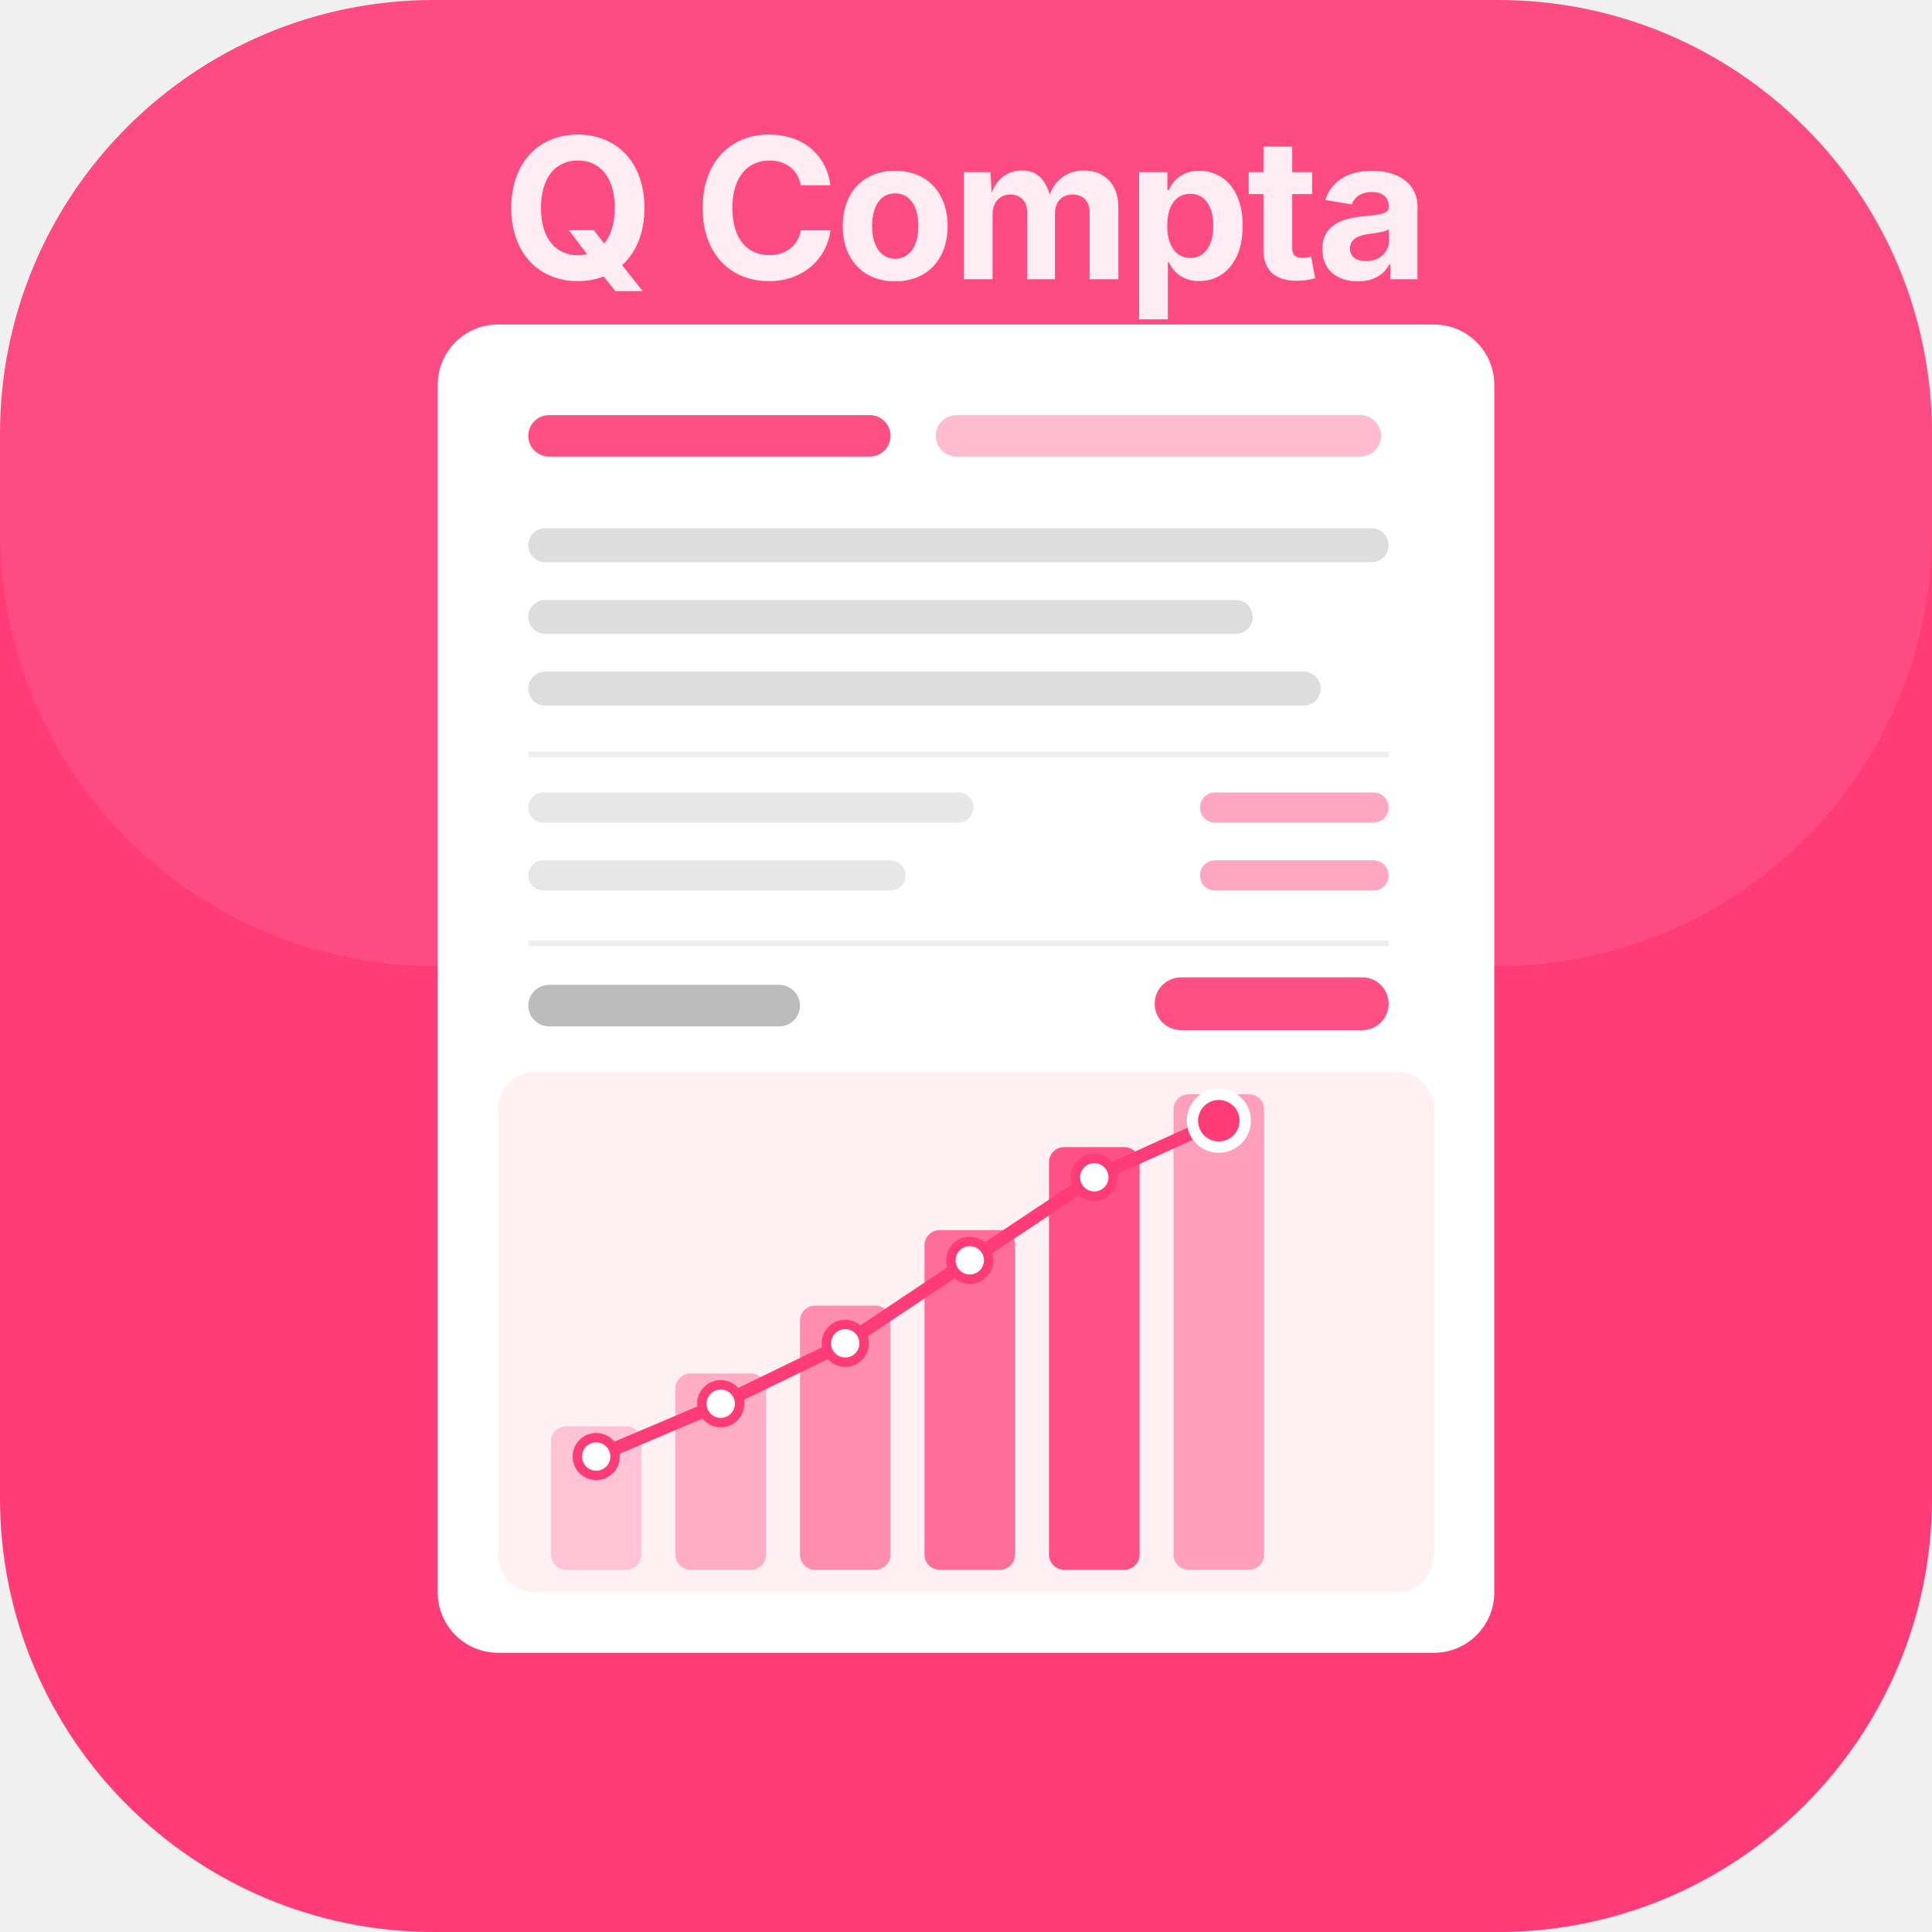
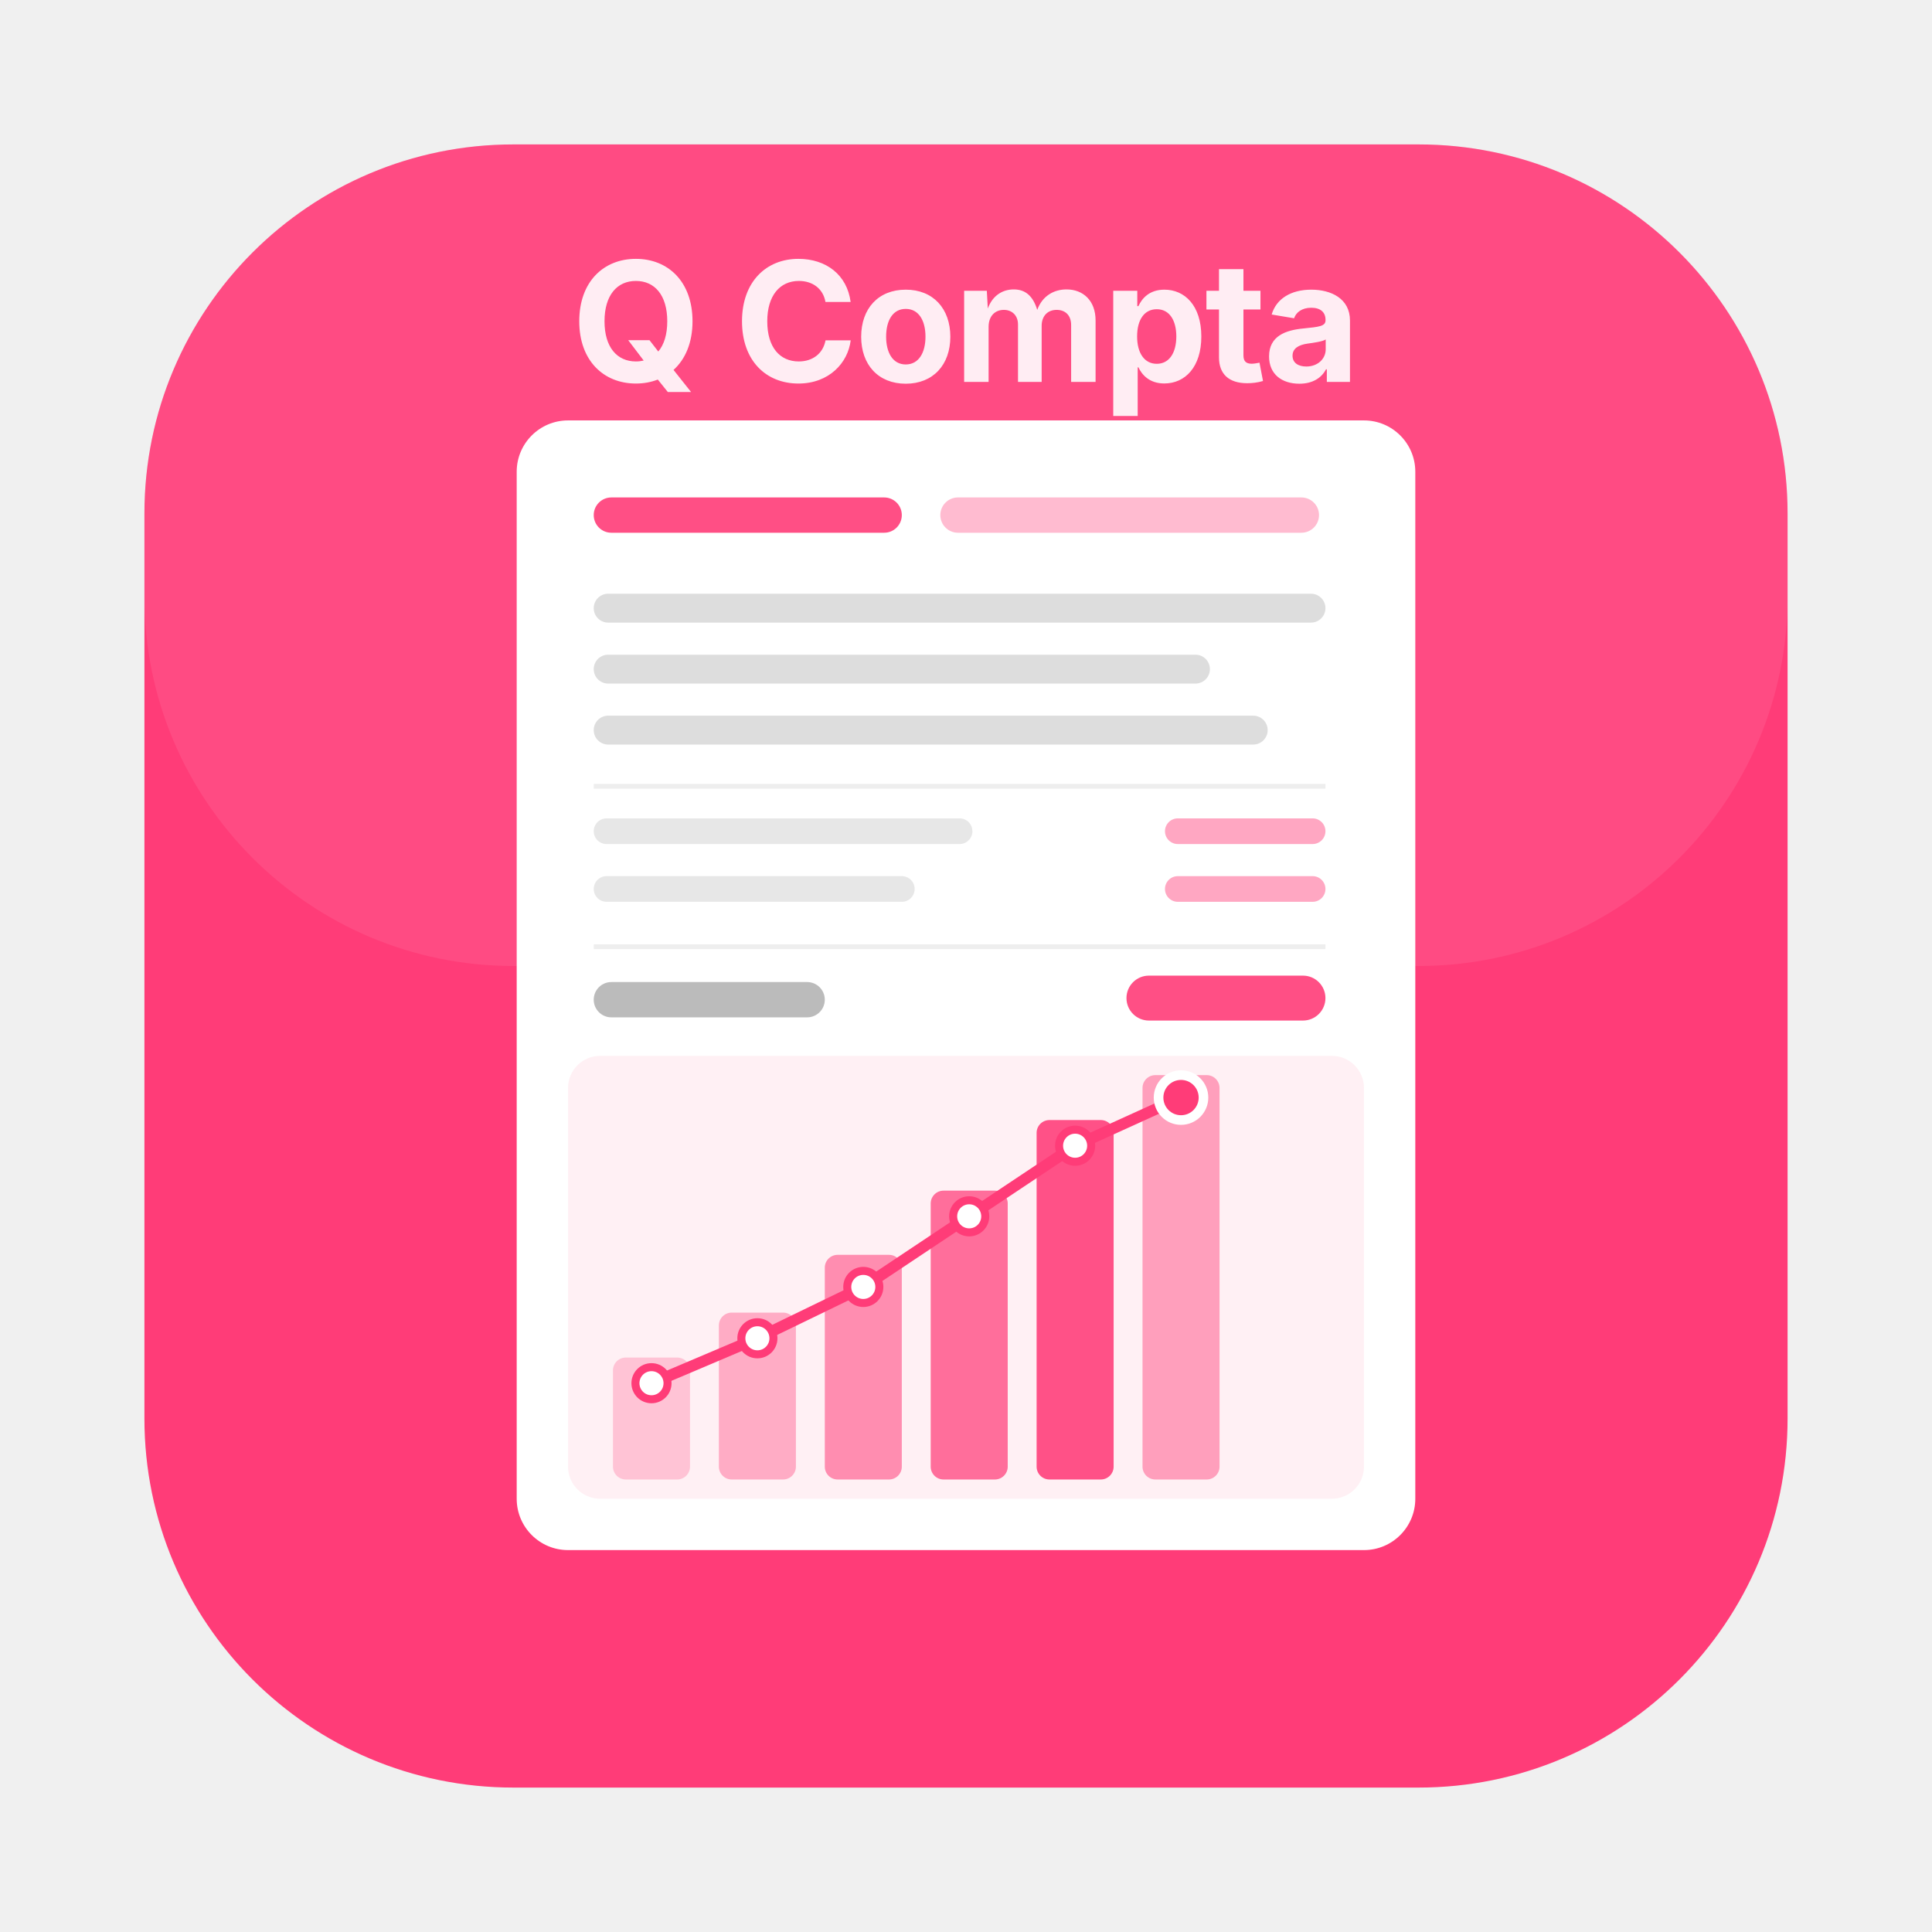
- <svg xmlns="http://www.w3.org/2000/svg" width="1024" height="1024" viewBox="0 0 1024 1024">
+ <svg xmlns="http://www.w3.org/2000/svg" width="1024" height="1024" viewBox="-90 -90 1204 1204">
  <rect x="0" y="0" width="1024" height="1024" rx="230" ry="230" fill="#FF3C78" />
  <rect x="0" y="0" width="1024" height="512" rx="230" ry="230" fill="rgba(255,255,255,0.08)" />
  <text x="512" y="148" font-family="-apple-system,'Helvetica Neue',sans-serif" font-size="104" font-weight="700" fill="rgba(255,255,255,0.90)" text-anchor="middle" letter-spacing="-2">Q Compta</text>
  <rect x="232" y="172" width="560" height="704" rx="32" ry="32" fill="white" />
  <rect x="280" y="220" width="192" height="22" rx="11" fill="#FF3C78" opacity="0.9" />
  <rect x="496" y="220" width="236" height="22" rx="11" fill="#FF3C78" opacity="0.35" />
  <rect x="280" y="280" width="456" height="18" rx="9" fill="#ddd" />
  <rect x="280" y="318" width="384" height="18" rx="9" fill="#ddd" />
  <rect x="280" y="356" width="420" height="18" rx="9" fill="#ddd" />
  <line x1="280" y1="400" x2="736" y2="400" stroke="#eee" stroke-width="3" />
  <rect x="280" y="420" width="236" height="16" rx="8" fill="#ddd" opacity="0.7" />
  <rect x="636" y="420" width="100" height="16" rx="8" fill="#FF3C78" opacity="0.45" />
  <rect x="280" y="456" width="200" height="16" rx="8" fill="#ddd" opacity="0.7" />
  <rect x="636" y="456" width="100" height="16" rx="8" fill="#FF3C78" opacity="0.45" />
  <line x1="280" y1="500" x2="736" y2="500" stroke="#eee" stroke-width="3" />
  <rect x="280" y="522" width="144" height="22" rx="11" fill="#555" opacity="0.4" />
  <rect x="612" y="518" width="124" height="28" rx="14" fill="#FF3C78" opacity="0.9" />
  <rect x="264" y="568" width="496" height="276" rx="20" fill="#fff0f4" />
  <rect x="292" y="756" width="48" height="76" rx="8" fill="#FF3C78" opacity="0.25" />
  <rect x="358" y="728" width="48" height="104" rx="8" fill="#FF3C78" opacity="0.38" />
  <rect x="424" y="692" width="48" height="140" rx="8" fill="#FF3C78" opacity="0.55" />
  <rect x="490" y="652" width="48" height="180" rx="8" fill="#FF3C78" opacity="0.72" />
  <rect x="556" y="608" width="48" height="224" rx="8" fill="#FF3C78" opacity="0.88" />
  <rect x="622" y="580" width="48" height="252" rx="8" fill="#FF3C78" opacity="0.45" />
  <polyline points="316,772 382,744 448,712 514,668 580,624 646,594" fill="none" stroke="#FF3C78" stroke-width="7" stroke-linecap="round" stroke-linejoin="round" />
  <circle cx="316" cy="772" r="10" fill="white" stroke="#FF3C78" stroke-width="5" />
  <circle cx="382" cy="744" r="10" fill="white" stroke="#FF3C78" stroke-width="5" />
  <circle cx="448" cy="712" r="10" fill="white" stroke="#FF3C78" stroke-width="5" />
  <circle cx="514" cy="668" r="10" fill="white" stroke="#FF3C78" stroke-width="5" />
  <circle cx="580" cy="624" r="10" fill="white" stroke="#FF3C78" stroke-width="5" />
  <circle cx="646" cy="594" r="14" fill="#FF3C78" stroke="white" stroke-width="6" />
</svg>
